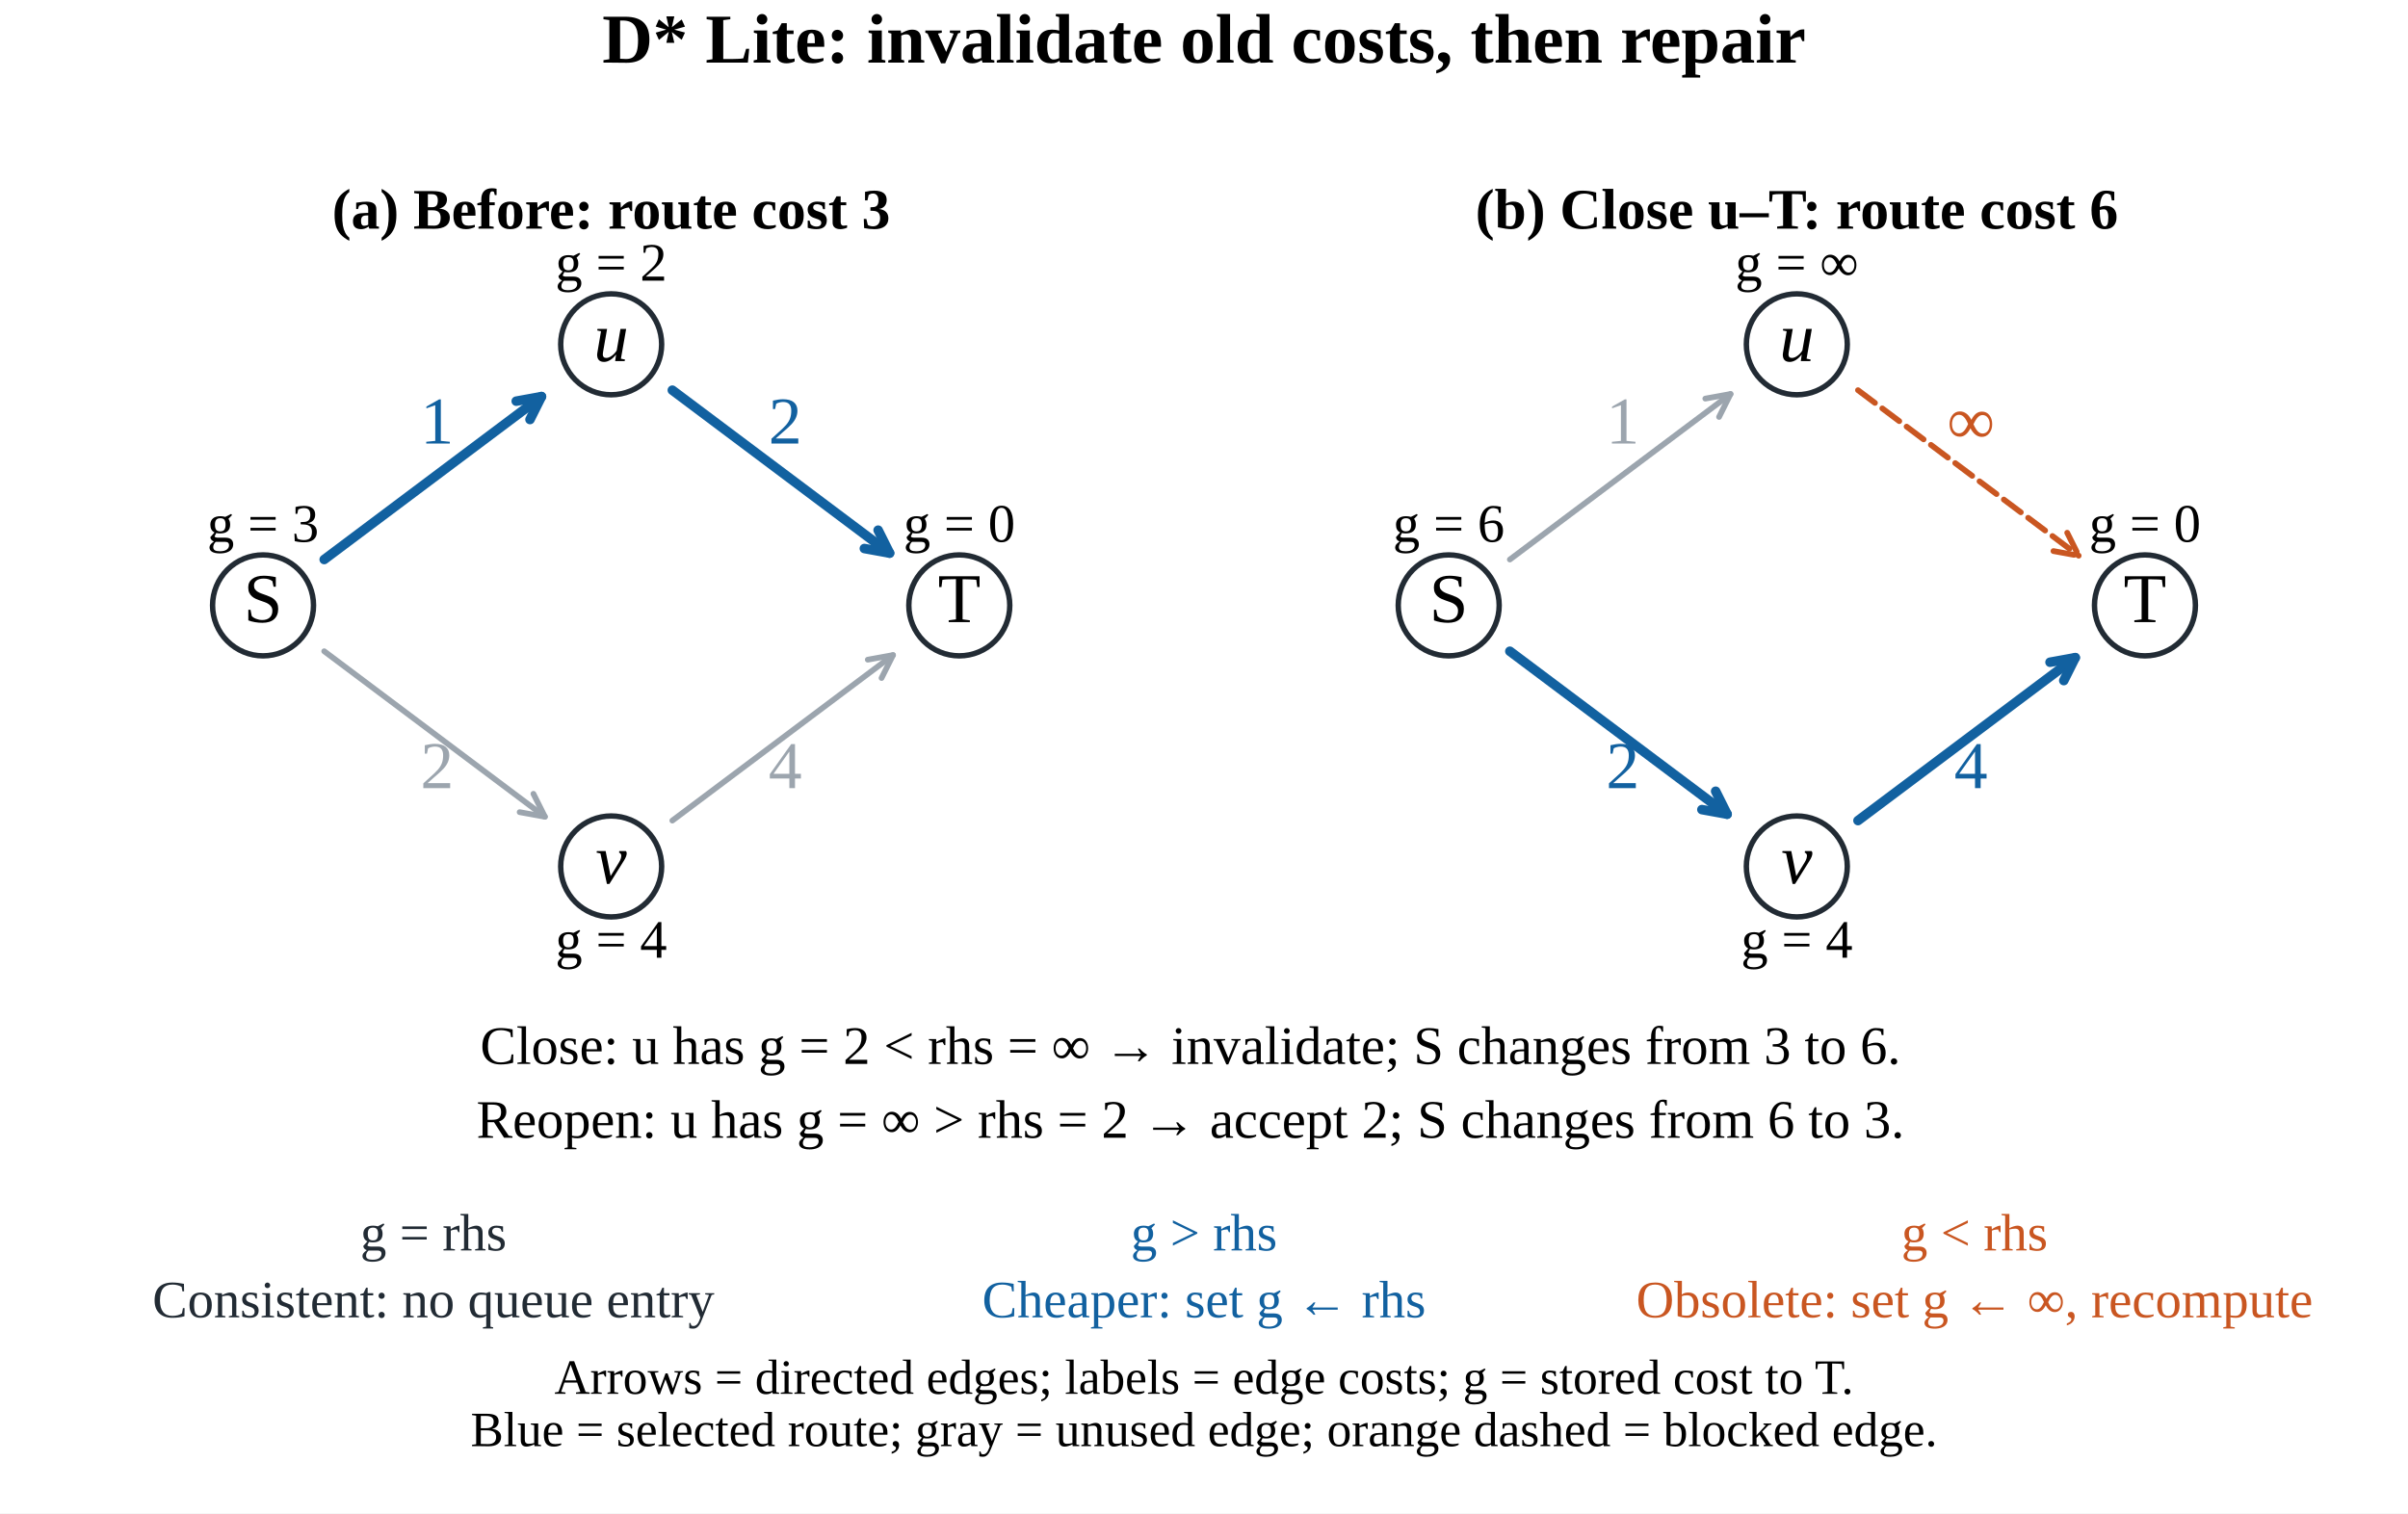
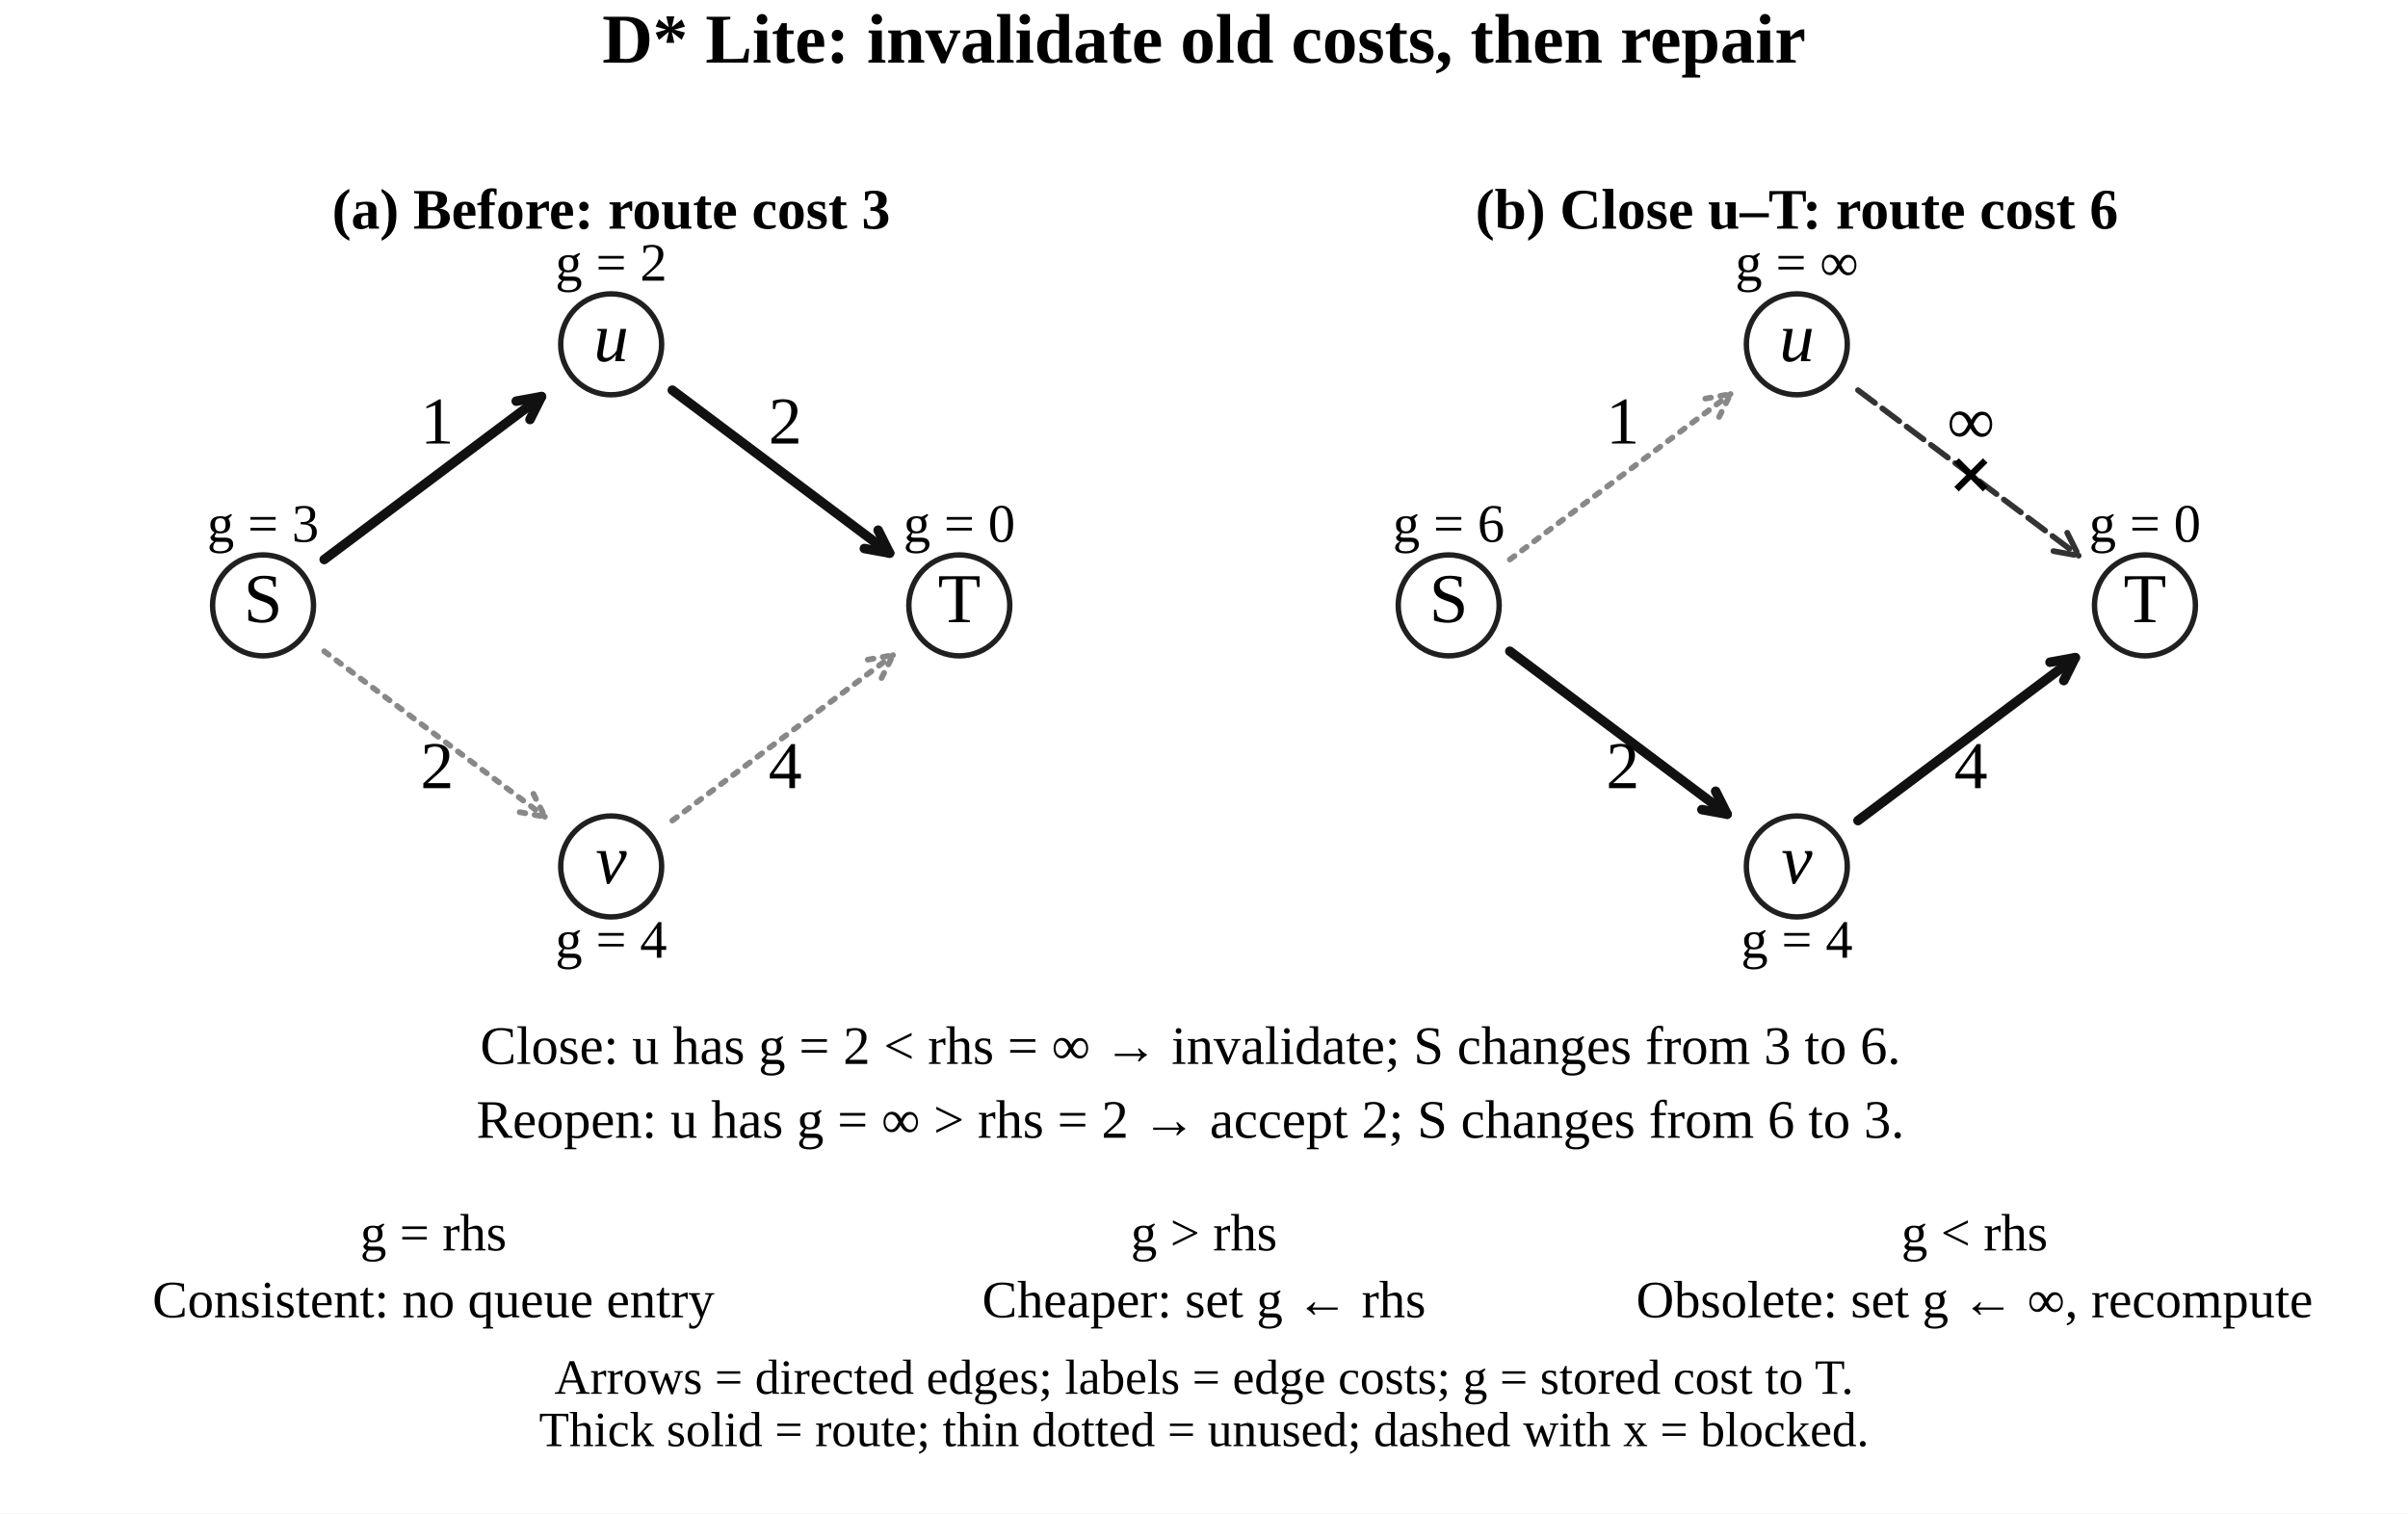
- <svg xmlns="http://www.w3.org/2000/svg" width="756pt" height="475.2pt" viewBox="0 0 756 475.2" version="1.1">
+ <svg xmlns="http://www.w3.org/2000/svg" xmlns:xlink="http://www.w3.org/1999/xlink" width="756pt" height="475.2pt" viewBox="0 0 756 475.2" version="1.1">
  <defs>
    <style type="text/css">*{stroke-linejoin: round; stroke-linecap: butt}</style>
  </defs>
  <g id="figure_1">
    <g id="patch_1">
      <path d="M 0 475.2  L 756 475.2  L 756 0  L 0 0  z " style="fill: #ffffff" />
    </g>
    <g id="axes_1">
      <g id="patch_2">
-         <path d="M 101.786 175.678  Q 137.233 149.093 169.997 124.52  " style="fill: none; stroke: #1261a0; stroke-width: 3; stroke-linecap: round" />
-         <path d="M 162.077 125.96  L 169.997 124.52  L 166.397 131.72  " style="fill: none; stroke: #1261a0; stroke-width: 3; stroke-linecap: round" />
+         <path d="M 101.786 175.678  Q 137.233 149.093 169.997 124.52  " style="fill: none; stroke: #111111; stroke-width: 3; stroke-linecap: round" />
+         <path d="M 162.077 125.96  L 169.997 124.52  L 166.397 131.72  " style="fill: none; stroke: #111111; stroke-width: 3; stroke-linecap: round" />
      </g>
      <g id="text_1">
-         <text style="font-size: 21px; font-family: 'Times New Roman'; text-anchor: middle; fill: #1261a0" x="137.232" y="139.257" transform="rotate(-0 137.232 139.2574)">1</text>
+         <text style="font-size: 21px; font-family: 'Times New Roman'; text-anchor: middle" x="137.232" y="139.257" transform="rotate(-0 137.232 139.2574)">1</text>
      </g>
      <g id="patch_3">
-         <path d="M 211.082 122.51  Q 246.529 149.095 279.293 173.668  " style="fill: none; stroke: #1261a0; stroke-width: 3; stroke-linecap: round" />
-         <path d="M 275.693 166.468  L 279.293 173.668  L 271.373 172.228  " style="fill: none; stroke: #1261a0; stroke-width: 3; stroke-linecap: round" />
+         <path d="M 211.082 122.51  Q 246.529 149.095 279.293 173.668  " style="fill: none; stroke: #111111; stroke-width: 3; stroke-linecap: round" />
+         <path d="M 275.693 166.468  L 279.293 173.668  L 271.373 172.228  " style="fill: none; stroke: #111111; stroke-width: 3; stroke-linecap: round" />
      </g>
      <g id="text_2">
-         <text style="font-size: 21px; font-family: 'Times New Roman'; text-anchor: middle; fill: #1261a0" x="246.528" y="139.257" transform="rotate(-0 246.528 139.2574)">2</text>
+         <text style="font-size: 21px; font-family: 'Times New Roman'; text-anchor: middle" x="246.528" y="139.257" transform="rotate(-0 246.528 139.2574)">2</text>
      </g>
      <g id="patch_4">
-         <path d="M 101.786 204.482  Q 137.233 231.067 171.071 256.445  " style="fill: none; stroke: #9ca5ae; stroke-width: 1.8; stroke-linecap: round" />
-         <path d="M 167.471 249.245  L 171.071 256.445  L 163.151 255.005  " style="fill: none; stroke: #9ca5ae; stroke-width: 1.8; stroke-linecap: round" />
+         <path d="M 101.786 204.482  Q 137.233 231.067 171.071 256.445  " style="fill: none; stroke-dasharray: 1.8,2.97; stroke-dashoffset: 0; stroke: #888888; stroke-width: 1.8; stroke-linecap: round" />
+         <path d="M 167.471 249.245  L 171.071 256.445  L 163.151 255.005  " style="fill: none; stroke-dasharray: 1.8,2.97; stroke-dashoffset: 0; stroke: #888888; stroke-width: 1.8; stroke-linecap: round" />
      </g>
      <g id="text_3">
-         <text style="font-size: 21px; font-family: 'Times New Roman'; text-anchor: middle; fill: #9ca5ae" x="137.232" y="247.46" transform="rotate(-0 137.232 247.4604)">2</text>
+         <text style="font-size: 21px; font-family: 'Times New Roman'; text-anchor: middle" x="137.232" y="247.46" transform="rotate(-0 137.232 247.4604)">2</text>
      </g>
      <g id="patch_5">
-         <path d="M 211.082 257.65  Q 246.529 231.065 280.367 205.687  " style="fill: none; stroke: #9ca5ae; stroke-width: 1.8; stroke-linecap: round" />
-         <path d="M 272.447 207.127  L 280.367 205.687  L 276.767 212.887  " style="fill: none; stroke: #9ca5ae; stroke-width: 1.8; stroke-linecap: round" />
+         <path d="M 211.082 257.65  Q 246.529 231.065 280.367 205.687  " style="fill: none; stroke-dasharray: 1.8,2.97; stroke-dashoffset: 0; stroke: #888888; stroke-width: 1.8; stroke-linecap: round" />
+         <path d="M 272.447 207.127  L 280.367 205.687  L 276.767 212.887  " style="fill: none; stroke-dasharray: 1.8,2.97; stroke-dashoffset: 0; stroke: #888888; stroke-width: 1.8; stroke-linecap: round" />
      </g>
      <g id="text_4">
-         <text style="font-size: 21px; font-family: 'Times New Roman'; text-anchor: middle; fill: #9ca5ae" x="246.528" y="247.46" transform="rotate(-0 246.528 247.4604)">4</text>
+         <text style="font-size: 21px; font-family: 'Times New Roman'; text-anchor: middle" x="246.528" y="247.46" transform="rotate(-0 246.528 247.4604)">4</text>
      </g>
      <g id="text_5">
        <text style="font-size: 17px; font-family: 'Times New Roman'; text-anchor: middle" x="82.584" y="170.094" transform="rotate(-0 82.584 170.094)">g = 3</text>
      </g>
      <g id="text_6">
        <text style="font-size: 17px; font-family: 'Times New Roman'; text-anchor: middle" x="191.88" y="88.122" transform="rotate(-0 191.88 88.12196)">g = 2</text>
      </g>
      <g id="text_7">
        <text style="font-size: 17px; font-family: 'Times New Roman'; text-anchor: middle" x="191.88" y="300.703" transform="rotate(-0 191.88 300.7027)">g = 4</text>
      </g>
      <g id="text_8">
        <text style="font-size: 17px; font-family: 'Times New Roman'; text-anchor: middle" x="301.176" y="170.094" transform="rotate(-0 301.176 170.094)">g = 0</text>
      </g>
      <g id="text_9">
        <text style="font-weight: 700; font-size: 18px; font-family: 'Times New Roman'; text-anchor: middle" x="191.88" y="71.784" transform="rotate(-0 191.88 71.784)">(a) Before: route cost 3</text>
      </g>
      <g id="patch_6">
-         <path d="M 82.584 205.928  C 86.787 205.928 90.818 204.258 93.79 201.286  C 96.762 198.314 98.432 194.283 98.432 190.08  C 98.432 185.877 96.762 181.846 93.79 178.874  C 90.818 175.902 86.787 174.232 82.584 174.232  C 78.381 174.232 74.35 175.902 71.378 178.874  C 68.406 181.846 66.736 185.877 66.736 190.08  C 66.736 194.283 68.406 198.314 71.378 201.286  C 74.35 204.258 78.381 205.928 82.584 205.928  z " clip-path="url(#pac0abb9209)" style="fill: #ffffff; stroke: #222b34; stroke-width: 1.7; stroke-linejoin: miter" />
+         <path d="M 82.584 205.928  C 86.787 205.928 90.818 204.258 93.79 201.286  C 96.762 198.314 98.432 194.283 98.432 190.08  C 98.432 185.877 96.762 181.846 93.79 178.874  C 90.818 175.902 86.787 174.232 82.584 174.232  C 78.381 174.232 74.35 175.902 71.378 178.874  C 68.406 181.846 66.736 185.877 66.736 190.08  C 66.736 194.283 68.406 198.314 71.378 201.286  C 74.35 204.258 78.381 205.928 82.584 205.928  z " clip-path="url(#p9cc4f785ac)" style="fill: #ffffff; stroke: #202020; stroke-width: 1.7; stroke-linejoin: miter" />
      </g>
      <g id="patch_7">
-         <path d="M 191.88 123.956  C 196.083 123.956 200.114 122.286 203.086 119.314  C 206.058 116.342 207.728 112.311 207.728 108.108  C 207.728 103.905 206.058 99.874 203.086 96.902  C 200.114 93.93 196.083 92.26 191.88 92.26  C 187.677 92.26 183.646 93.93 180.674 96.902  C 177.702 99.874 176.032 103.905 176.032 108.108  C 176.032 112.311 177.702 116.342 180.674 119.314  C 183.646 122.286 187.677 123.956 191.88 123.956  z " clip-path="url(#pac0abb9209)" style="fill: #ffffff; stroke: #222b34; stroke-width: 1.7; stroke-linejoin: miter" />
+         <path d="M 191.88 123.956  C 196.083 123.956 200.114 122.286 203.086 119.314  C 206.058 116.342 207.728 112.311 207.728 108.108  C 207.728 103.905 206.058 99.874 203.086 96.902  C 200.114 93.93 196.083 92.26 191.88 92.26  C 187.677 92.26 183.646 93.93 180.674 96.902  C 177.702 99.874 176.032 103.905 176.032 108.108  C 176.032 112.311 177.702 116.342 180.674 119.314  C 183.646 122.286 187.677 123.956 191.88 123.956  z " clip-path="url(#p9cc4f785ac)" style="fill: #ffffff; stroke: #202020; stroke-width: 1.7; stroke-linejoin: miter" />
      </g>
      <g id="patch_8">
-         <path d="M 191.88 287.9  C 196.083 287.9 200.114 286.23 203.086 283.258  C 206.058 280.286 207.728 276.255 207.728 272.052  C 207.728 267.849 206.058 263.818 203.086 260.846  C 200.114 257.874 196.083 256.204 191.88 256.204  C 187.677 256.204 183.646 257.874 180.674 260.846  C 177.702 263.818 176.032 267.849 176.032 272.052  C 176.032 276.255 177.702 280.286 180.674 283.258  C 183.646 286.23 187.677 287.9 191.88 287.9  z " clip-path="url(#pac0abb9209)" style="fill: #ffffff; stroke: #222b34; stroke-width: 1.7; stroke-linejoin: miter" />
+         <path d="M 191.88 287.9  C 196.083 287.9 200.114 286.23 203.086 283.258  C 206.058 280.286 207.728 276.255 207.728 272.052  C 207.728 267.849 206.058 263.818 203.086 260.846  C 200.114 257.874 196.083 256.204 191.88 256.204  C 187.677 256.204 183.646 257.874 180.674 260.846  C 177.702 263.818 176.032 267.849 176.032 272.052  C 176.032 276.255 177.702 280.286 180.674 283.258  C 183.646 286.23 187.677 287.9 191.88 287.9  z " clip-path="url(#p9cc4f785ac)" style="fill: #ffffff; stroke: #202020; stroke-width: 1.7; stroke-linejoin: miter" />
      </g>
      <g id="patch_9">
-         <path d="M 301.176 205.928  C 305.379 205.928 309.41 204.258 312.382 201.286  C 315.354 198.314 317.024 194.283 317.024 190.08  C 317.024 185.877 315.354 181.846 312.382 178.874  C 309.41 175.902 305.379 174.232 301.176 174.232  C 296.973 174.232 292.942 175.902 289.97 178.874  C 286.998 181.846 285.328 185.877 285.328 190.08  C 285.328 194.283 286.998 198.314 289.97 201.286  C 292.942 204.258 296.973 205.928 301.176 205.928  z " clip-path="url(#pac0abb9209)" style="fill: #ffffff; stroke: #222b34; stroke-width: 1.7; stroke-linejoin: miter" />
+         <path d="M 301.176 205.928  C 305.379 205.928 309.41 204.258 312.382 201.286  C 315.354 198.314 317.024 194.283 317.024 190.08  C 317.024 185.877 315.354 181.846 312.382 178.874  C 309.41 175.902 305.379 174.232 301.176 174.232  C 296.973 174.232 292.942 175.902 289.97 178.874  C 286.998 181.846 285.328 185.877 285.328 190.08  C 285.328 194.283 286.998 198.314 289.97 201.286  C 292.942 204.258 296.973 205.928 301.176 205.928  z " clip-path="url(#p9cc4f785ac)" style="fill: #ffffff; stroke: #202020; stroke-width: 1.7; stroke-linejoin: miter" />
      </g>
      <g id="text_10">
        <text style="font-size: 22px; font-family: 'Times New Roman'; text-anchor: middle" x="82.584" y="195.333" transform="rotate(-0 82.584 195.3329)">S</text>
      </g>
      <g id="text_11">
        <text style="font-style: italic; font-size: 22px; font-family: 'Times New Roman'; text-anchor: middle" x="191.88" y="113.372" transform="rotate(-0 191.88 113.3717)">u</text>
      </g>
      <g id="text_12">
        <text style="font-style: italic; font-size: 22px; font-family: 'Times New Roman'; text-anchor: middle" x="191.88" y="277.316" transform="rotate(-0 191.88 277.3157)">v</text>
      </g>
      <g id="text_13">
        <text style="font-size: 22px; font-family: 'Times New Roman'; text-anchor: middle" x="301.176" y="195.333" transform="rotate(-0 301.176 195.3329)">T</text>
      </g>
    </g>
    <g id="axes_2">
      <g id="patch_10">
-         <path d="M 474.026 175.678  Q 509.473 149.093 543.311 123.715  " style="fill: none; stroke: #9ca5ae; stroke-width: 1.8; stroke-linecap: round" />
-         <path d="M 535.391 125.155  L 543.311 123.715  L 539.711 130.915  " style="fill: none; stroke: #9ca5ae; stroke-width: 1.8; stroke-linecap: round" />
+         <path d="M 474.026 175.678  Q 509.473 149.093 543.311 123.715  " style="fill: none; stroke-dasharray: 1.8,2.97; stroke-dashoffset: 0; stroke: #888888; stroke-width: 1.8; stroke-linecap: round" />
+         <path d="M 535.391 125.155  L 543.311 123.715  L 539.711 130.915  " style="fill: none; stroke-dasharray: 1.8,2.97; stroke-dashoffset: 0; stroke: #888888; stroke-width: 1.8; stroke-linecap: round" />
      </g>
      <g id="text_14">
-         <text style="font-size: 21px; font-family: 'Times New Roman'; text-anchor: middle; fill: #9ca5ae" x="509.472" y="139.257" transform="rotate(-0 509.472 139.2574)">1</text>
+         <text style="font-size: 21px; font-family: 'Times New Roman'; text-anchor: middle" x="509.472" y="139.257" transform="rotate(-0 509.472 139.2574)">1</text>
      </g>
      <g id="patch_11">
-         <path d="M 583.322 122.51  Q 618.769 149.095 652.607 174.473  " style="fill: none; stroke-dasharray: 6.66,2.88; stroke-dashoffset: 0; stroke: #c95621; stroke-width: 1.8; stroke-linecap: round" />
-         <path d="M 649.007 167.273  L 652.607 174.473  L 644.687 173.033  " style="fill: none; stroke-dasharray: 6.66,2.88; stroke-dashoffset: 0; stroke: #c95621; stroke-width: 1.8; stroke-linecap: round" />
+         <path d="M 583.322 122.51  Q 618.769 149.095 652.607 174.473  " style="fill: none; stroke-dasharray: 6.66,2.88; stroke-dashoffset: 0; stroke: #333333; stroke-width: 1.8; stroke-linecap: round" />
+         <path d="M 649.007 167.273  L 652.607 174.473  L 644.687 173.033  " style="fill: none; stroke-dasharray: 6.66,2.88; stroke-dashoffset: 0; stroke: #333333; stroke-width: 1.8; stroke-linecap: round" />
      </g>
      <g id="text_15">
-         <text style="font-size: 21px; font-family: 'Times New Roman'; text-anchor: middle; fill: #c95621" x="618.768" y="139.257" transform="rotate(-0 618.768 139.2574)">∞</text>
+         <text style="font-size: 21px; font-family: 'Times New Roman'; text-anchor: middle" x="618.768" y="139.257" transform="rotate(-0 618.768 139.2574)">∞</text>
      </g>
      <g id="patch_12">
-         <path d="M 474.026 204.482  Q 509.473 231.067 542.237 255.64  " style="fill: none; stroke: #1261a0; stroke-width: 3; stroke-linecap: round" />
-         <path d="M 538.637 248.44  L 542.237 255.64  L 534.317 254.2  " style="fill: none; stroke: #1261a0; stroke-width: 3; stroke-linecap: round" />
+         <path d="M 474.026 204.482  Q 509.473 231.067 542.237 255.64  " style="fill: none; stroke: #111111; stroke-width: 3; stroke-linecap: round" />
+         <path d="M 538.637 248.44  L 542.237 255.64  L 534.317 254.2  " style="fill: none; stroke: #111111; stroke-width: 3; stroke-linecap: round" />
      </g>
      <g id="text_16">
-         <text style="font-size: 21px; font-family: 'Times New Roman'; text-anchor: middle; fill: #1261a0" x="509.472" y="247.46" transform="rotate(-0 509.472 247.4604)">2</text>
+         <text style="font-size: 21px; font-family: 'Times New Roman'; text-anchor: middle" x="509.472" y="247.46" transform="rotate(-0 509.472 247.4604)">2</text>
      </g>
      <g id="patch_13">
-         <path d="M 583.322 257.65  Q 618.769 231.065 651.533 206.492  " style="fill: none; stroke: #1261a0; stroke-width: 3; stroke-linecap: round" />
-         <path d="M 643.613 207.932  L 651.533 206.492  L 647.933 213.692  " style="fill: none; stroke: #1261a0; stroke-width: 3; stroke-linecap: round" />
+         <path d="M 583.322 257.65  Q 618.769 231.065 651.533 206.492  " style="fill: none; stroke: #111111; stroke-width: 3; stroke-linecap: round" />
+         <path d="M 643.613 207.932  L 651.533 206.492  L 647.933 213.692  " style="fill: none; stroke: #111111; stroke-width: 3; stroke-linecap: round" />
      </g>
      <g id="text_17">
-         <text style="font-size: 21px; font-family: 'Times New Roman'; text-anchor: middle; fill: #1261a0" x="618.768" y="247.46" transform="rotate(-0 618.768 247.4604)">4</text>
+         <text style="font-size: 21px; font-family: 'Times New Roman'; text-anchor: middle" x="618.768" y="247.46" transform="rotate(-0 618.768 247.4604)">4</text>
      </g>
      <g id="text_18">
        <text style="font-size: 17px; font-family: 'Times New Roman'; text-anchor: middle" x="454.824" y="170.094" transform="rotate(-0 454.824 170.094)">g = 6</text>
      </g>
      <g id="text_19">
        <text style="font-size: 17px; font-family: 'Times New Roman'; text-anchor: middle" x="564.12" y="88.122" transform="rotate(-0 564.12 88.12196)">g = ∞</text>
      </g>
      <g id="text_20">
        <text style="font-size: 17px; font-family: 'Times New Roman'; text-anchor: middle" x="564.12" y="300.703" transform="rotate(-0 564.12 300.7027)">g = 4</text>
      </g>
      <g id="text_21">
        <text style="font-size: 17px; font-family: 'Times New Roman'; text-anchor: middle" x="673.416" y="170.094" transform="rotate(-0 673.416 170.094)">g = 0</text>
      </g>
      <g id="text_22">
        <text style="font-weight: 700; font-size: 18px; font-family: 'Times New Roman'; text-anchor: middle" x="564.12" y="71.784" transform="rotate(-0 564.12 71.784)">(b) Close u–T: route cost 6</text>
      </g>
      <g id="patch_14">
-         <path d="M 454.824 205.928  C 459.027 205.928 463.058 204.258 466.03 201.286  C 469.002 198.314 470.672 194.283 470.672 190.08  C 470.672 185.877 469.002 181.846 466.03 178.874  C 463.058 175.902 459.027 174.232 454.824 174.232  C 450.621 174.232 446.59 175.902 443.618 178.874  C 440.646 181.846 438.976 185.877 438.976 190.08  C 438.976 194.283 440.646 198.314 443.618 201.286  C 446.59 204.258 450.621 205.928 454.824 205.928  z " clip-path="url(#p4ca3045807)" style="fill: #ffffff; stroke: #222b34; stroke-width: 1.7; stroke-linejoin: miter" />
+         <path d="M 454.824 205.928  C 459.027 205.928 463.058 204.258 466.03 201.286  C 469.002 198.314 470.672 194.283 470.672 190.08  C 470.672 185.877 469.002 181.846 466.03 178.874  C 463.058 175.902 459.027 174.232 454.824 174.232  C 450.621 174.232 446.59 175.902 443.618 178.874  C 440.646 181.846 438.976 185.877 438.976 190.08  C 438.976 194.283 440.646 198.314 443.618 201.286  C 446.59 204.258 450.621 205.928 454.824 205.928  z " clip-path="url(#p15cb7bcc10)" style="fill: #ffffff; stroke: #202020; stroke-width: 1.7; stroke-linejoin: miter" />
      </g>
      <g id="patch_15">
-         <path d="M 564.12 123.956  C 568.323 123.956 572.354 122.286 575.326 119.314  C 578.298 116.342 579.968 112.311 579.968 108.108  C 579.968 103.905 578.298 99.874 575.326 96.902  C 572.354 93.93 568.323 92.26 564.12 92.26  C 559.917 92.26 555.886 93.93 552.914 96.902  C 549.942 99.874 548.272 103.905 548.272 108.108  C 548.272 112.311 549.942 116.342 552.914 119.314  C 555.886 122.286 559.917 123.956 564.12 123.956  z " clip-path="url(#p4ca3045807)" style="fill: #ffffff; stroke: #222b34; stroke-width: 1.7; stroke-linejoin: miter" />
+         <path d="M 564.12 123.956  C 568.323 123.956 572.354 122.286 575.326 119.314  C 578.298 116.342 579.968 112.311 579.968 108.108  C 579.968 103.905 578.298 99.874 575.326 96.902  C 572.354 93.93 568.323 92.26 564.12 92.26  C 559.917 92.26 555.886 93.93 552.914 96.902  C 549.942 99.874 548.272 103.905 548.272 108.108  C 548.272 112.311 549.942 116.342 552.914 119.314  C 555.886 122.286 559.917 123.956 564.12 123.956  z " clip-path="url(#p15cb7bcc10)" style="fill: #ffffff; stroke: #202020; stroke-width: 1.7; stroke-linejoin: miter" />
      </g>
      <g id="patch_16">
-         <path d="M 564.12 287.9  C 568.323 287.9 572.354 286.23 575.326 283.258  C 578.298 280.286 579.968 276.255 579.968 272.052  C 579.968 267.849 578.298 263.818 575.326 260.846  C 572.354 257.874 568.323 256.204 564.12 256.204  C 559.917 256.204 555.886 257.874 552.914 260.846  C 549.942 263.818 548.272 267.849 548.272 272.052  C 548.272 276.255 549.942 280.286 552.914 283.258  C 555.886 286.23 559.917 287.9 564.12 287.9  z " clip-path="url(#p4ca3045807)" style="fill: #ffffff; stroke: #222b34; stroke-width: 1.7; stroke-linejoin: miter" />
+         <path d="M 564.12 287.9  C 568.323 287.9 572.354 286.23 575.326 283.258  C 578.298 280.286 579.968 276.255 579.968 272.052  C 579.968 267.849 578.298 263.818 575.326 260.846  C 572.354 257.874 568.323 256.204 564.12 256.204  C 559.917 256.204 555.886 257.874 552.914 260.846  C 549.942 263.818 548.272 267.849 548.272 272.052  C 548.272 276.255 549.942 280.286 552.914 283.258  C 555.886 286.23 559.917 287.9 564.12 287.9  z " clip-path="url(#p15cb7bcc10)" style="fill: #ffffff; stroke: #202020; stroke-width: 1.7; stroke-linejoin: miter" />
      </g>
      <g id="patch_17">
-         <path d="M 673.416 205.928  C 677.619 205.928 681.65 204.258 684.622 201.286  C 687.594 198.314 689.264 194.283 689.264 190.08  C 689.264 185.877 687.594 181.846 684.622 178.874  C 681.65 175.902 677.619 174.232 673.416 174.232  C 669.213 174.232 665.182 175.902 662.21 178.874  C 659.238 181.846 657.568 185.877 657.568 190.08  C 657.568 194.283 659.238 198.314 662.21 201.286  C 665.182 204.258 669.213 205.928 673.416 205.928  z " clip-path="url(#p4ca3045807)" style="fill: #ffffff; stroke: #222b34; stroke-width: 1.7; stroke-linejoin: miter" />
+         <path d="M 673.416 205.928  C 677.619 205.928 681.65 204.258 684.622 201.286  C 687.594 198.314 689.264 194.283 689.264 190.08  C 689.264 185.877 687.594 181.846 684.622 178.874  C 681.65 175.902 677.619 174.232 673.416 174.232  C 669.213 174.232 665.182 175.902 662.21 178.874  C 659.238 181.846 657.568 185.877 657.568 190.08  C 657.568 194.283 659.238 198.314 662.21 201.286  C 665.182 204.258 669.213 205.928 673.416 205.928  z " clip-path="url(#p15cb7bcc10)" style="fill: #ffffff; stroke: #202020; stroke-width: 1.7; stroke-linejoin: miter" />
      </g>
      <g id="text_23">
        <text style="font-size: 22px; font-family: 'Times New Roman'; text-anchor: middle" x="454.824" y="195.333" transform="rotate(-0 454.824 195.3329)">S</text>
      </g>
      <g id="text_24">
        <text style="font-style: italic; font-size: 22px; font-family: 'Times New Roman'; text-anchor: middle" x="564.12" y="113.372" transform="rotate(-0 564.12 113.3717)">u</text>
      </g>
      <g id="text_25">
        <text style="font-style: italic; font-size: 22px; font-family: 'Times New Roman'; text-anchor: middle" x="564.12" y="277.316" transform="rotate(-0 564.12 277.3157)">v</text>
      </g>
      <g id="text_26">
        <text style="font-size: 22px; font-family: 'Times New Roman'; text-anchor: middle" x="673.416" y="195.333" transform="rotate(-0 673.416 195.3329)">T</text>
      </g>
+       <g id="line2d_1">
+         <defs>
+           <path id="mdd8e7e03f5" d="M -4.5 4.5  L 4.5 -4.5  M -4.5 -4.5  L 4.5 4.5  " style="stroke: #000000; stroke-width: 2" />
+         </defs>
+         <g clip-path="url(#p15cb7bcc10)">
+           <use xlink:href="#mdd8e7e03f5" x="618.768" y="149.094" style="stroke: #000000; stroke-width: 2" />
+         </g>
+       </g>
    </g>
    <g id="text_27">
      <text style="font-weight: 700; font-size: 22px; font-family: 'Times New Roman'; text-anchor: middle" x="378" y="19.664" transform="rotate(-0 378 19.66388)">D* Lite: invalidate old costs, then repair</text>
    </g>
    <g id="text_28">
      <text style="font-size: 17px; font-family: 'Times New Roman'" transform="translate(150.7512 334.0441)">Close: u has g = 2 &lt; rhs = ∞  →  invalidate; S changes from 3 to 6.</text>
      <text style="font-size: 17px; font-family: 'Times New Roman'" transform="translate(149.5838 357.2282)">Reopen: u has g = ∞ &gt; rhs = 2  →  accept 2; S changes from 6 to 3.</text>
    </g>
    <g id="text_29">
-       <text style="font-size: 16.5px; font-family: 'Times New Roman'; fill: #222b34" transform="translate(113.0947 392.6154)">g = rhs</text>
-       <text style="font-size: 16.5px; font-family: 'Times New Roman'; fill: #222b34" transform="translate(47.86172 413.6174)">Consistent: no queue entry</text>
+       <text style="font-size: 16.5px; font-family: 'Times New Roman'" transform="translate(113.0947 392.6154)">g = rhs</text>
+       <text style="font-size: 16.5px; font-family: 'Times New Roman'" transform="translate(47.86172 413.6174)">Consistent: no queue entry</text>
    </g>
    <g id="text_30">
-       <text style="font-size: 16.5px; font-family: 'Times New Roman'; fill: #1261a0" transform="translate(355.0147 392.6154)">g &gt; rhs</text>
-       <text style="font-size: 16.5px; font-family: 'Times New Roman'; fill: #1261a0" transform="translate(308.3481 413.6174)">Cheaper: set g ← rhs</text>
+       <text style="font-size: 16.5px; font-family: 'Times New Roman'" transform="translate(355.0147 392.6154)">g &gt; rhs</text>
+       <text style="font-size: 16.5px; font-family: 'Times New Roman'" transform="translate(308.3481 413.6174)">Cheaper: set g ← rhs</text>
    </g>
    <g id="text_31">
-       <text style="font-size: 16.5px; font-family: 'Times New Roman'; fill: #c95621" transform="translate(596.9347 392.6154)">g &lt; rhs</text>
-       <text style="font-size: 16.5px; font-family: 'Times New Roman'; fill: #c95621" transform="translate(513.6858 413.6174)">Obsolete: set g ← ∞, recompute</text>
+       <text style="font-size: 16.5px; font-family: 'Times New Roman'" transform="translate(596.9347 392.6154)">g &lt; rhs</text>
+       <text style="font-size: 16.5px; font-family: 'Times New Roman'" transform="translate(513.6858 413.6174)">Obsolete: set g ← ∞, recompute</text>
    </g>
    <g id="text_32">
      <text style="font-size: 15.5px; font-family: 'Times New Roman'" transform="translate(174.0515 437.6295)">Arrows = directed edges; labels = edge costs; g = stored cost to T.</text>
-       <text style="font-size: 15.5px; font-family: 'Times New Roman'" transform="translate(147.7451 454.061)">Blue = selected route; gray = unused edge; orange dashed = blocked edge.</text>
+       <text style="font-size: 15.5px; font-family: 'Times New Roman'" transform="translate(169.2295 454.061)">Thick solid = route; thin dotted = unused; dashed with x = blocked.</text>
    </g>
  </g>
  <defs>
-     <clipPath id="pac0abb9209">
+     <clipPath id="p9cc4f785ac">
      <rect x="49.795" y="80.784" width="284.17" height="218.592" />
    </clipPath>
-     <clipPath id="p4ca3045807">
+     <clipPath id="p15cb7bcc10">
      <rect x="422.035" y="80.784" width="284.17" height="218.592" />
    </clipPath>
  </defs>
</svg>
